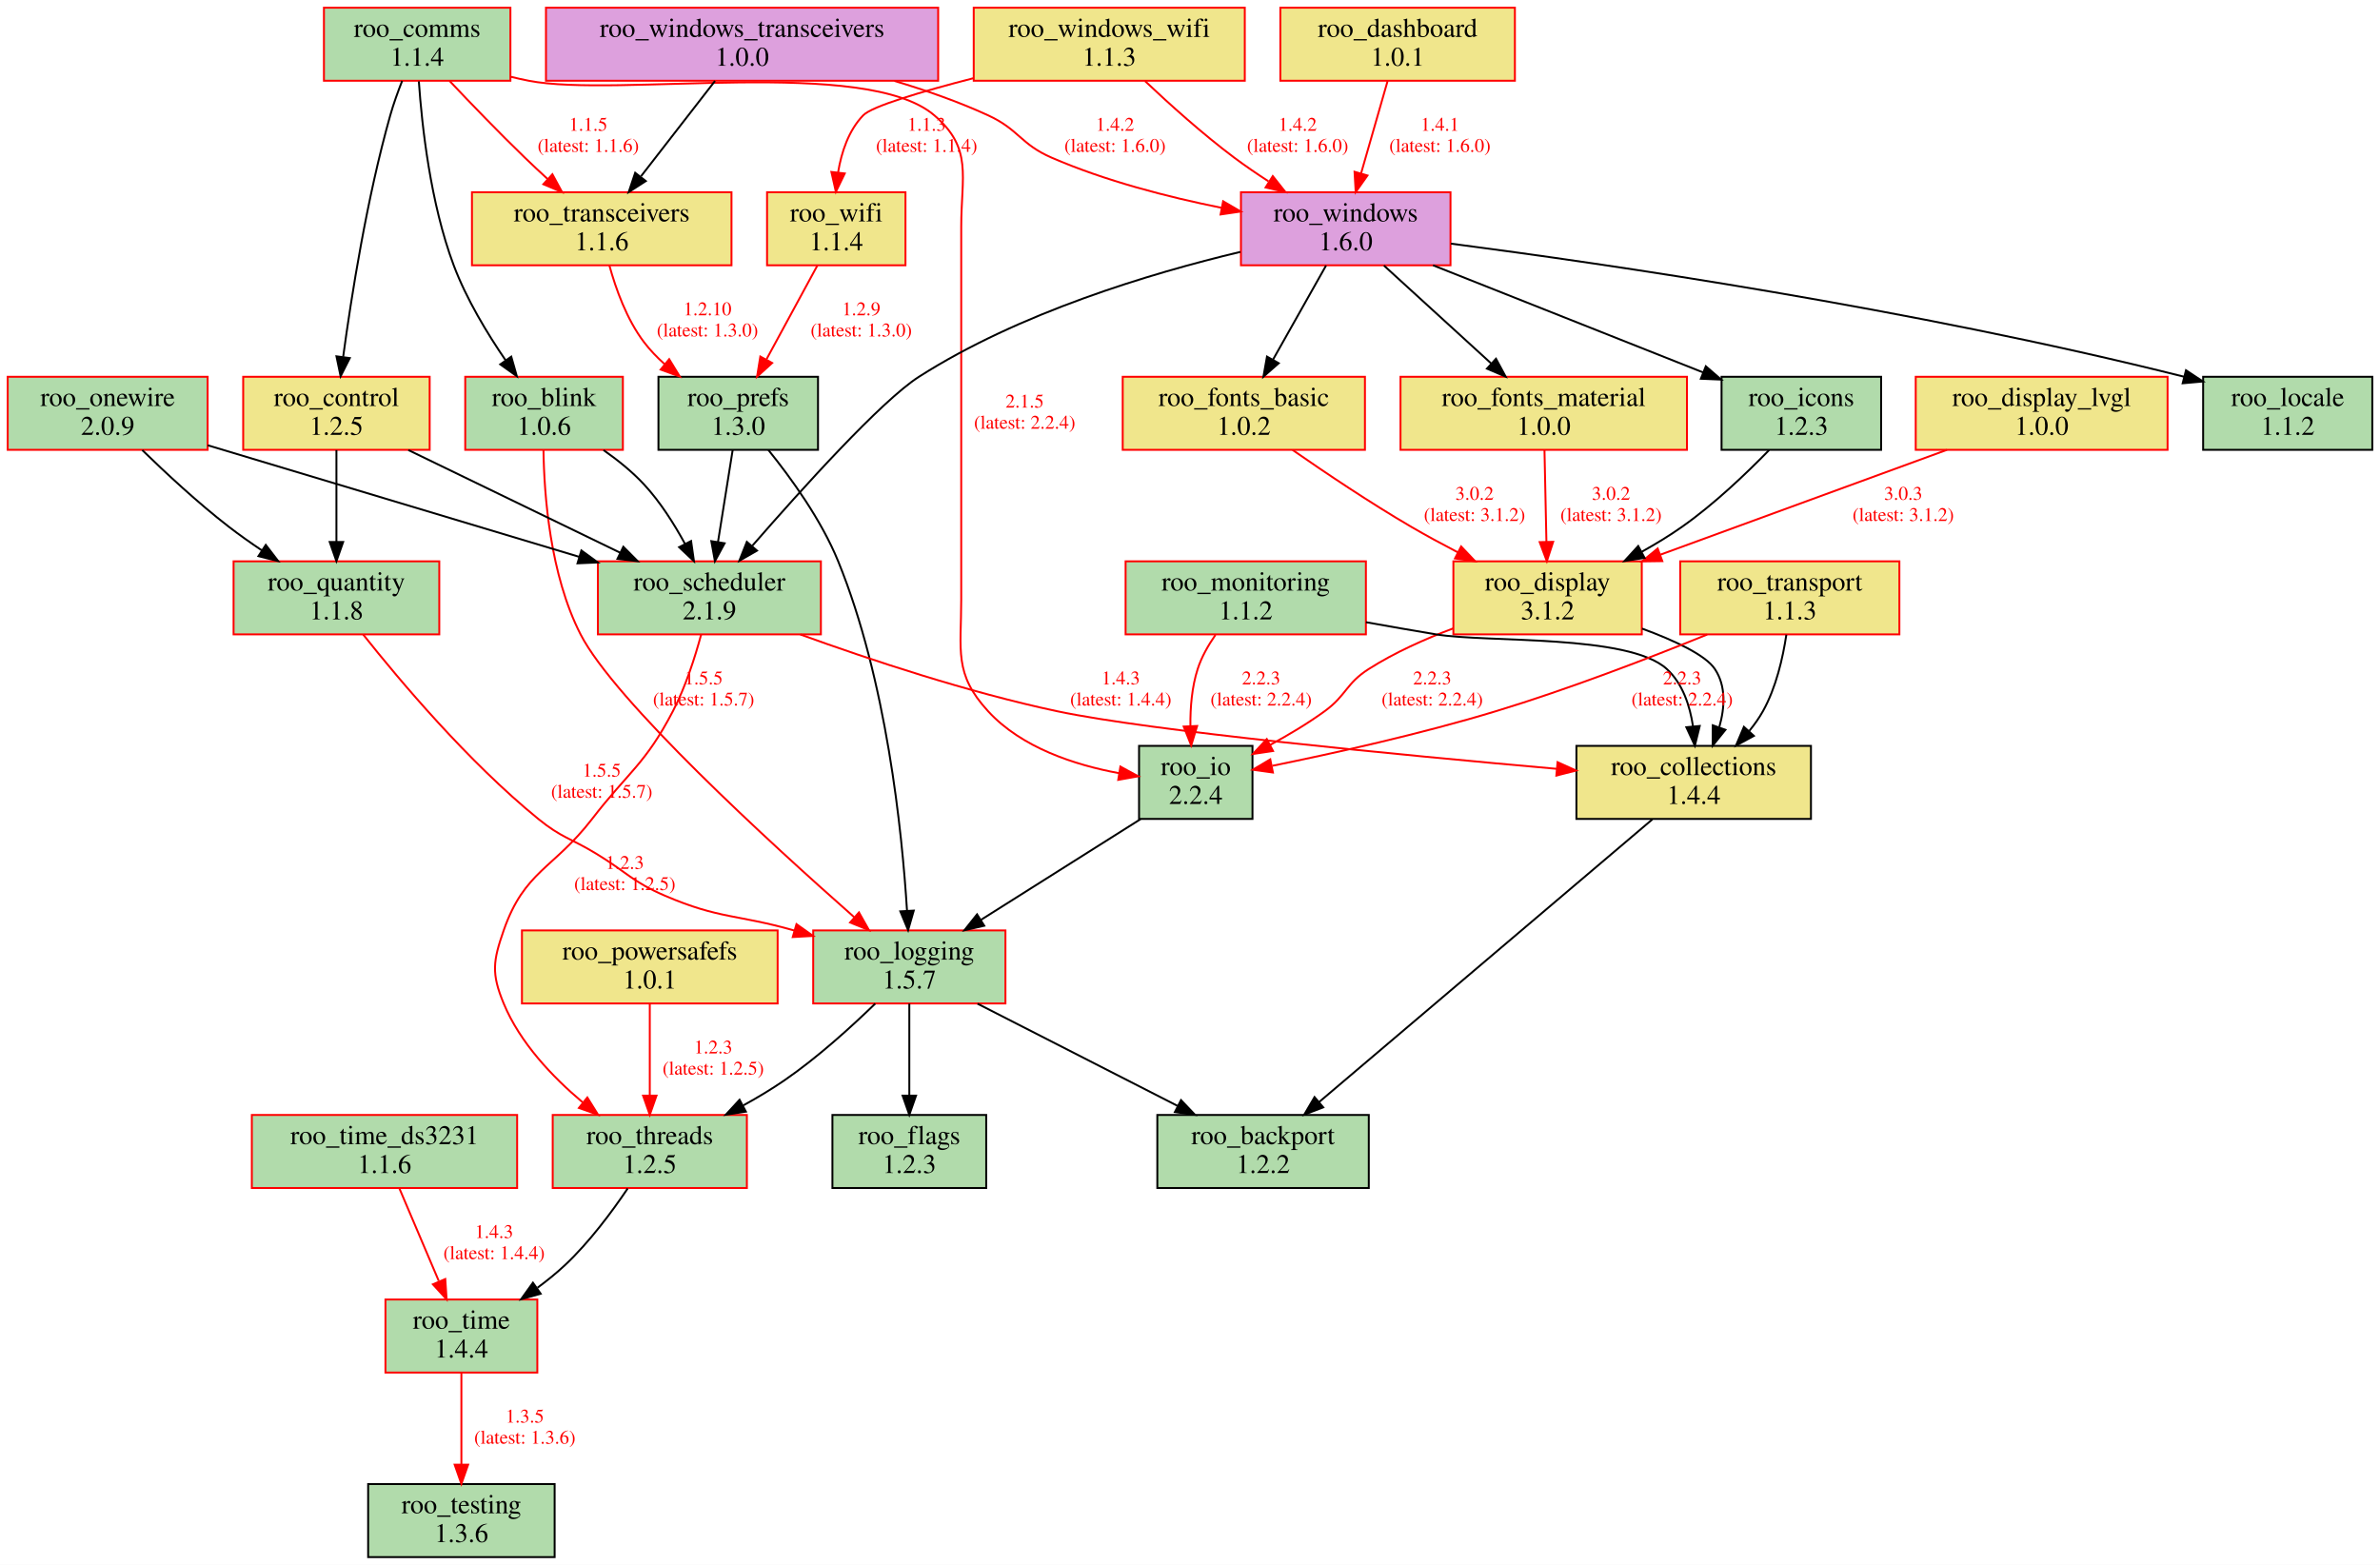
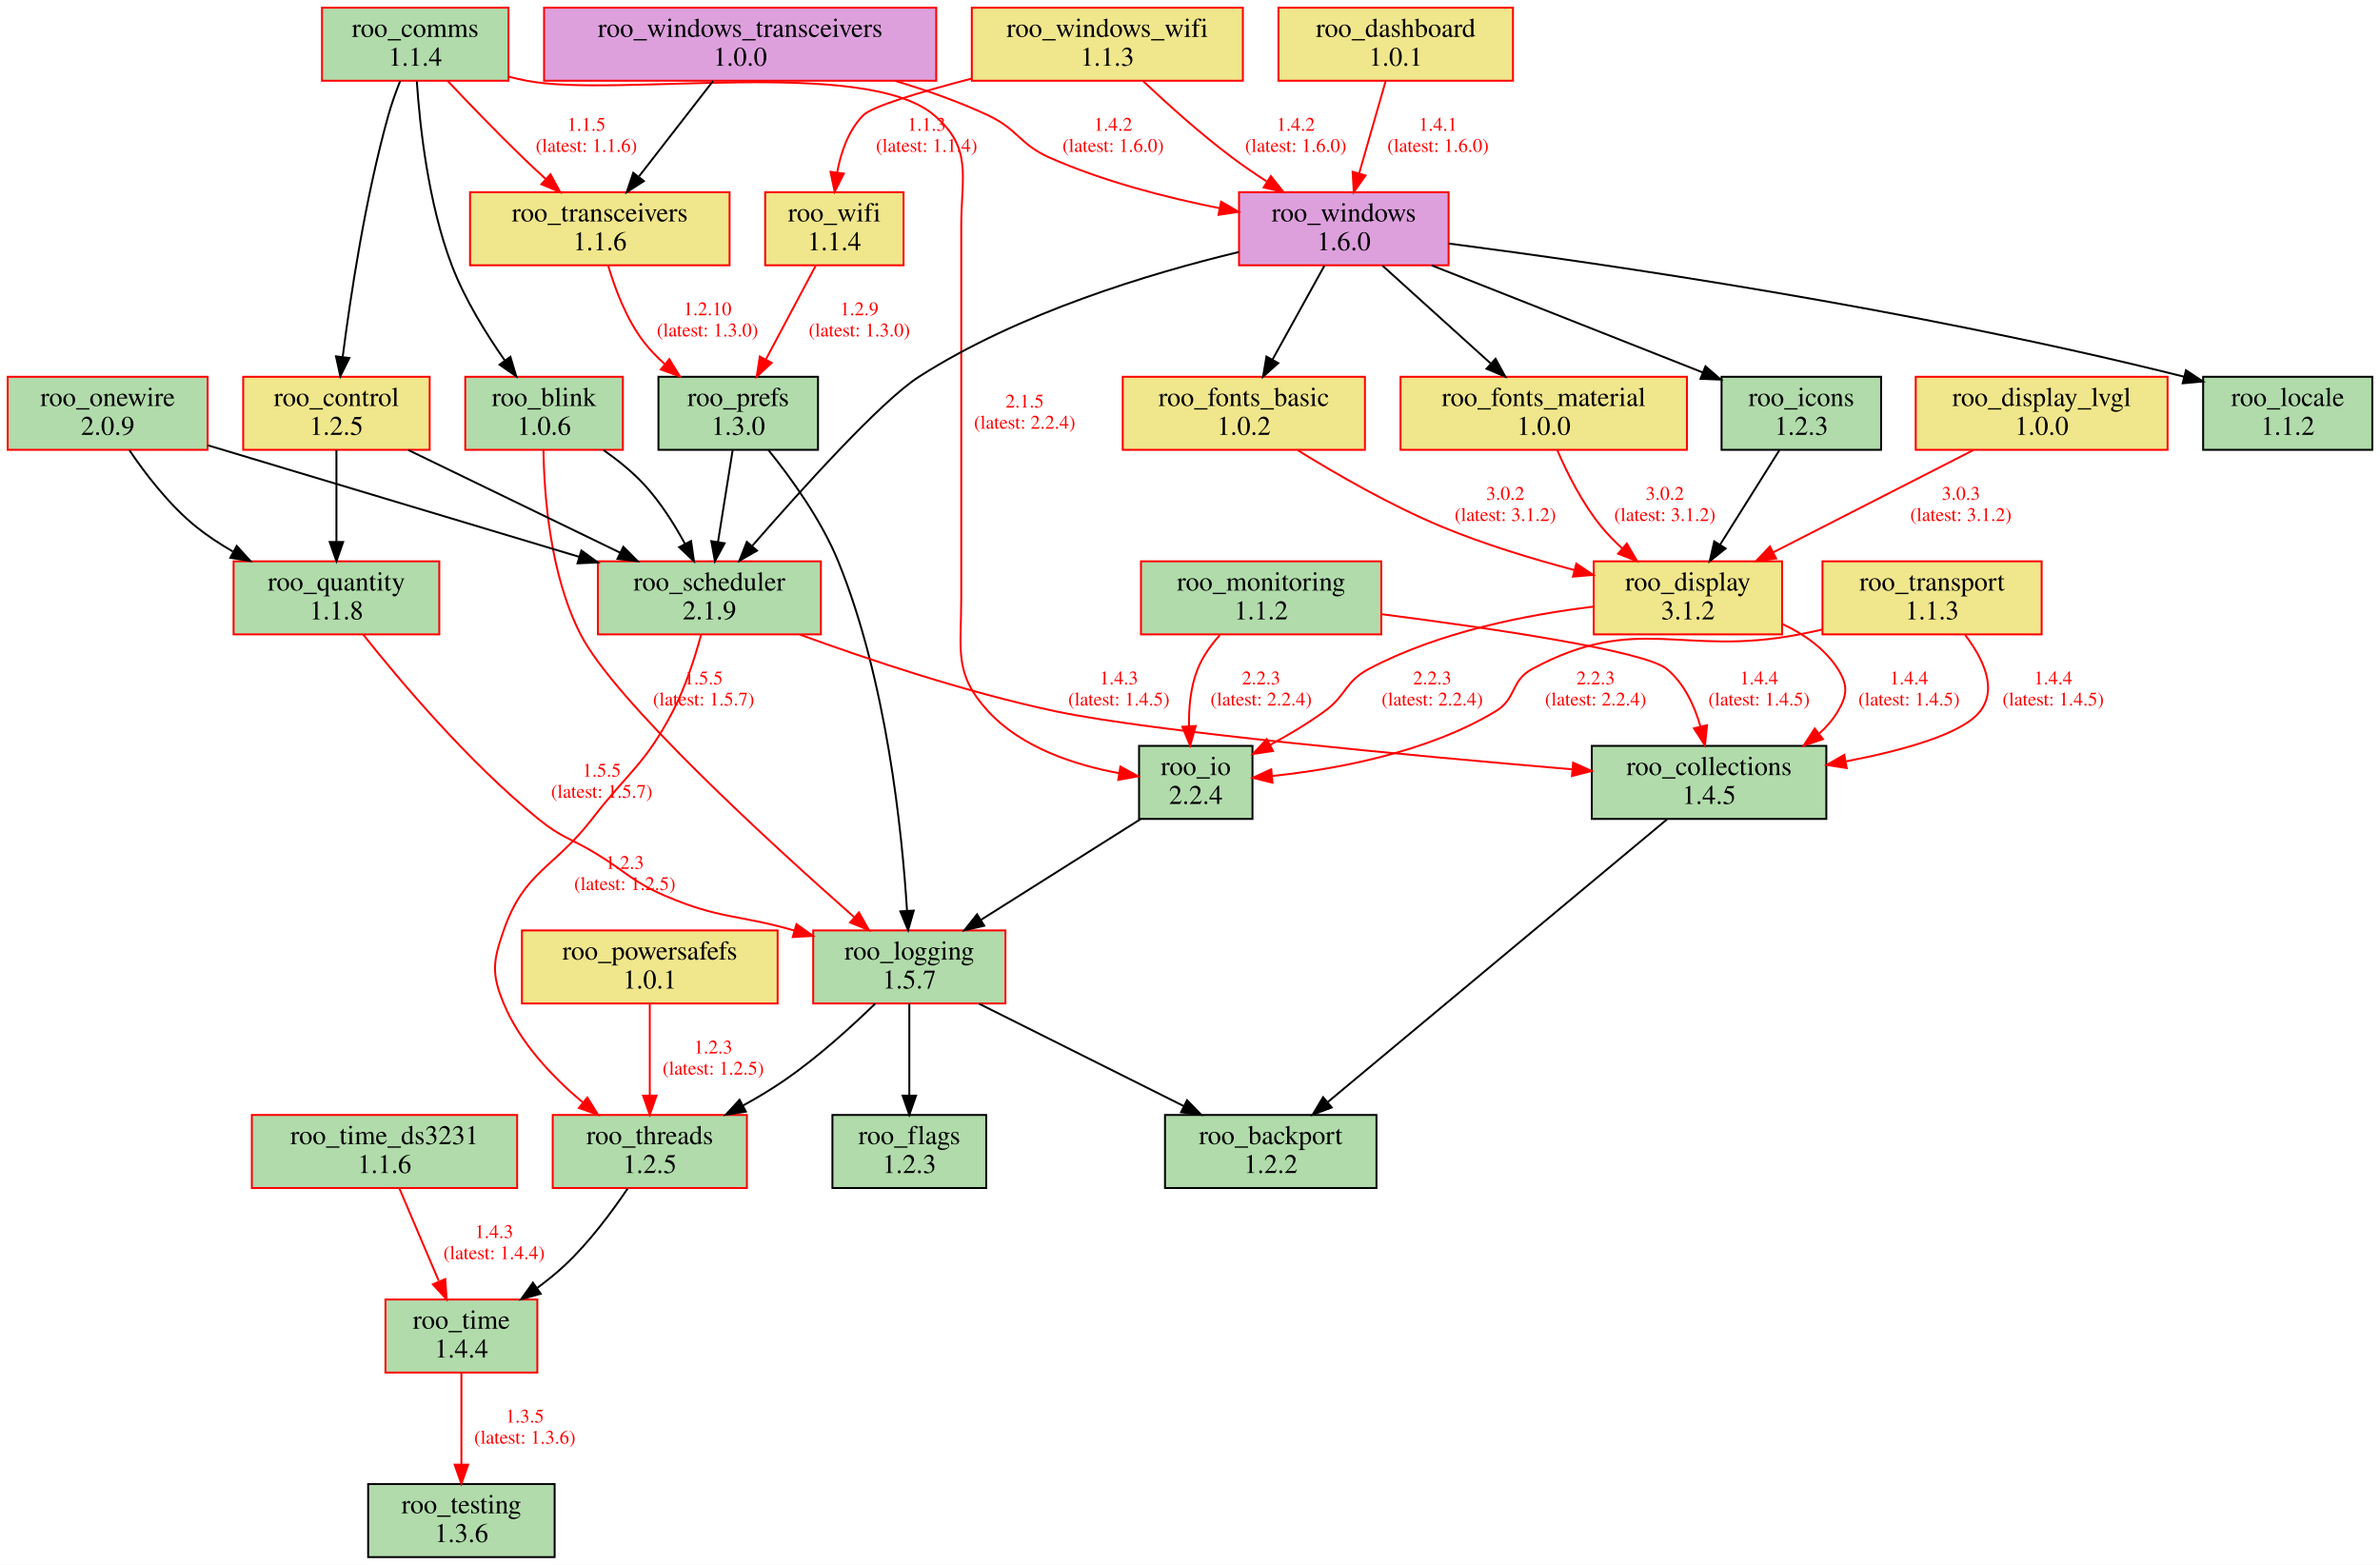
<svg xmlns="http://www.w3.org/2000/svg" width="1238pt" height="814pt" viewBox="0.00 0.00 1238.00 814.00">
  <g id="graph0" class="graph" transform="scale(1 1) rotate(0) translate(4 810)">
    <polygon fill="white" stroke="transparent" points="-4,4 -4,-810 1234,-810 1234,4 -4,4" />
    <g id="node1" class="node">
-       <polygon fill="#b1dbab" stroke="black" points="708,-230 598,-230 598,-192 708,-192 708,-230" />
-       <text text-anchor="middle" x="653" y="-214.8" font-family="Times,serif" font-size="14.00">roo_backport</text>
-       <text text-anchor="middle" x="653" y="-199.8" font-family="Times,serif" font-size="14.00">1.2.2</text>
+       <polygon fill="#b1dbab" stroke="black" points="712,-230 602,-230 602,-192 712,-192 712,-230" />
+       <text text-anchor="middle" x="657" y="-214.8" font-family="Times,serif" font-size="14.00">roo_backport</text>
+       <text text-anchor="middle" x="657" y="-199.8" font-family="Times,serif" font-size="14.00">1.2.2</text>
    </g>
    <g id="node2" class="node">
      <polygon fill="#b1dbab" stroke="red" points="320,-614 238,-614 238,-576 320,-576 320,-614" />
      <text text-anchor="middle" x="279" y="-598.8" font-family="Times,serif" font-size="14.00">roo_blink</text>
      <text text-anchor="middle" x="279" y="-583.8" font-family="Times,serif" font-size="14.00">1.0.6</text>
    </g>
    <g id="node15" class="node">
      <polygon fill="#b1dbab" stroke="red" points="519,-326 419,-326 419,-288 519,-288 519,-326" />
      <text text-anchor="middle" x="469" y="-310.8" font-family="Times,serif" font-size="14.00">roo_logging</text>
      <text text-anchor="middle" x="469" y="-295.8" font-family="Times,serif" font-size="14.00">1.5.7</text>
    </g>
    <g id="edge1" class="edge">
      <path fill="none" stroke="red" d="M278.7,-575.97C279.02,-552.57 282.07,-511.07 298,-480 315.68,-445.52 396.32,-371.72 440.26,-332.95" />
      <polygon fill="red" stroke="red" points="442.81,-335.37 448.01,-326.14 438.19,-330.11 442.81,-335.37" />
      <text text-anchor="middle" x="362" y="-454" font-family="Times,serif" font-size="10.00" fill="red">1.5.5</text>
      <text text-anchor="middle" x="362" y="-443" font-family="Times,serif" font-size="10.00" fill="red">(latest: 1.5.7)</text>
    </g>
    <g id="node21" class="node">
      <polygon fill="#b1dbab" stroke="red" points="423,-518 307,-518 307,-480 423,-480 423,-518" />
      <text text-anchor="middle" x="365" y="-502.8" font-family="Times,serif" font-size="14.00">roo_scheduler</text>
      <text text-anchor="middle" x="365" y="-487.8" font-family="Times,serif" font-size="14.00">2.1.9</text>
    </g>
    <g id="edge2" class="edge">
      <path fill="none" stroke="black" d="M309.93,-575.86C317.34,-570.67 324.88,-564.6 331,-558 339.39,-548.96 346.64,-537.5 352.27,-527.16" />
      <polygon fill="black" stroke="black" points="355.48,-528.57 356.97,-518.08 349.26,-525.35 355.48,-528.57" />
    </g>
    <g id="node3" class="node">
-       <polygon fill="khaki" stroke="black" points="938,-422 816,-422 816,-384 938,-384 938,-422" />
-       <text text-anchor="middle" x="877" y="-406.8" font-family="Times,serif" font-size="14.00">roo_collections</text>
-       <text text-anchor="middle" x="877" y="-391.8" font-family="Times,serif" font-size="14.00">1.4.4</text>
+       <polygon fill="#b1dbab" stroke="black" points="946,-422 824,-422 824,-384 946,-384 946,-422" />
+       <text text-anchor="middle" x="885" y="-406.8" font-family="Times,serif" font-size="14.00">roo_collections</text>
+       <text text-anchor="middle" x="885" y="-391.8" font-family="Times,serif" font-size="14.00">1.4.5</text>
    </g>
    <g id="edge3" class="edge">
-       <path fill="none" stroke="black" d="M855.52,-383.78C815.13,-349.52 727.83,-275.47 682.17,-236.74" />
-       <polygon fill="black" stroke="black" points="684.3,-233.96 674.41,-230.16 679.78,-239.3 684.3,-233.96" />
+       <path fill="none" stroke="black" d="M863.14,-383.78C822.03,-349.52 733.16,-275.47 686.69,-236.74" />
+       <polygon fill="black" stroke="black" points="688.72,-233.88 678.8,-230.16 684.24,-239.25 688.72,-233.88" />
    </g>
    <g id="node4" class="node">
-       <polygon fill="#b1dbab" stroke="red" points="261.5,-806 164.5,-806 164.5,-768 261.5,-768 261.5,-806" />
-       <text text-anchor="middle" x="213" y="-790.8" font-family="Times,serif" font-size="14.00">roo_comms</text>
-       <text text-anchor="middle" x="213" y="-775.8" font-family="Times,serif" font-size="14.00">1.1.4</text>
+       <polygon fill="#b1dbab" stroke="red" points="260.5,-806 163.5,-806 163.5,-768 260.5,-768 260.5,-806" />
+       <text text-anchor="middle" x="212" y="-790.8" font-family="Times,serif" font-size="14.00">roo_comms</text>
+       <text text-anchor="middle" x="212" y="-775.8" font-family="Times,serif" font-size="14.00">1.1.4</text>
    </g>
    <g id="edge4" class="edge">
-       <path fill="none" stroke="black" d="M213.87,-767.67C215.46,-744.66 219.86,-704.31 232,-672 238.6,-654.44 249.45,-636.52 259.06,-622.49" />
-       <polygon fill="black" stroke="black" points="261.94,-624.48 264.84,-614.29 256.22,-620.45 261.94,-624.48" />
+       <path fill="none" stroke="black" d="M212.82,-767.65C214.36,-744.62 218.71,-704.25 231,-672 237.72,-654.37 248.8,-636.44 258.62,-622.43" />
+       <polygon fill="black" stroke="black" points="261.51,-624.4 264.52,-614.25 255.84,-620.31 261.51,-624.4" />
    </g>
    <g id="node5" class="node">
      <polygon fill="khaki" stroke="red" points="219.5,-614 122.5,-614 122.5,-576 219.5,-576 219.5,-614" />
      <text text-anchor="middle" x="171" y="-598.8" font-family="Times,serif" font-size="14.00">roo_control</text>
      <text text-anchor="middle" x="171" y="-583.8" font-family="Times,serif" font-size="14.00">1.2.5</text>
    </g>
    <g id="edge5" class="edge">
-       <path fill="none" stroke="black" d="M205.19,-767.92C202.96,-762.26 200.68,-755.94 199,-750 186.84,-706.96 178.74,-655.6 174.51,-624.42" />
-       <polygon fill="black" stroke="black" points="177.95,-623.73 173.17,-614.27 171.01,-624.65 177.95,-623.73" />
+       <path fill="none" stroke="black" d="M204.17,-767.92C201.93,-762.26 199.66,-755.94 198,-750 185.99,-706.97 178.26,-655.61 174.27,-624.42" />
+       <polygon fill="black" stroke="black" points="177.72,-623.77 173.02,-614.28 170.77,-624.63 177.72,-623.77" />
    </g>
    <g id="node13" class="node">
      <polygon fill="#b1dbab" stroke="black" points="647.5,-422 588.5,-422 588.5,-384 647.5,-384 647.5,-422" />
      <text text-anchor="middle" x="618" y="-406.8" font-family="Times,serif" font-size="14.00">roo_io</text>
      <text text-anchor="middle" x="618" y="-391.8" font-family="Times,serif" font-size="14.00">2.2.4</text>
    </g>
    <g id="edge6" class="edge">
-       <path fill="none" stroke="red" d="M261.54,-770.1C264.72,-769.32 267.9,-768.61 271,-768 317.19,-758.97 446.3,-780.66 482,-750 502.12,-732.72 496,-718.52 496,-692 496,-692 496,-692 496,-498 496,-471.48 492.06,-459.53 510,-440 527.39,-421.07 554.99,-412.08 577.94,-407.82" />
+       <path fill="none" stroke="red" d="M260.54,-770.1C263.72,-769.32 266.9,-768.61 270,-768 316.4,-758.94 446.12,-780.79 482,-750 502.12,-732.73 496,-718.52 496,-692 496,-692 496,-692 496,-498 496,-471.48 492.06,-459.53 510,-440 527.39,-421.07 554.99,-412.08 577.94,-407.82" />
      <polygon fill="red" stroke="red" points="578.79,-411.23 588.1,-406.17 577.67,-404.32 578.79,-411.23" />
      <text text-anchor="middle" x="529" y="-598" font-family="Times,serif" font-size="10.00" fill="red">2.1.5</text>
      <text text-anchor="middle" x="529" y="-587" font-family="Times,serif" font-size="10.00" fill="red">(latest: 2.2.4)</text>
    </g>
    <g id="node26" class="node">
-       <polygon fill="khaki" stroke="red" points="376.5,-710 241.5,-710 241.5,-672 376.5,-672 376.5,-710" />
-       <text text-anchor="middle" x="309" y="-694.8" font-family="Times,serif" font-size="14.00">roo_transceivers</text>
-       <text text-anchor="middle" x="309" y="-679.8" font-family="Times,serif" font-size="14.00">1.1.6</text>
+       <polygon fill="khaki" stroke="red" points="375.5,-710 240.5,-710 240.5,-672 375.5,-672 375.5,-710" />
+       <text text-anchor="middle" x="308" y="-694.8" font-family="Times,serif" font-size="14.00">roo_transceivers</text>
+       <text text-anchor="middle" x="308" y="-679.8" font-family="Times,serif" font-size="14.00">1.1.6</text>
    </g>
    <g id="edge7" class="edge">
-       <path fill="none" stroke="red" d="M229.84,-767.91C240.8,-756.31 255.51,-741.03 269,-728 272.77,-724.36 276.8,-720.59 280.81,-716.92" />
-       <polygon fill="red" stroke="red" points="283.34,-719.35 288.4,-710.04 278.64,-714.16 283.34,-719.35" />
-       <text text-anchor="middle" x="302" y="-742" font-family="Times,serif" font-size="10.00" fill="red">1.1.5</text>
-       <text text-anchor="middle" x="302" y="-731" font-family="Times,serif" font-size="10.00" fill="red">(latest: 1.1.6)</text>
+       <path fill="none" stroke="red" d="M228.84,-767.91C239.8,-756.31 254.51,-741.03 268,-728 271.77,-724.36 275.8,-720.59 279.81,-716.92" />
+       <polygon fill="red" stroke="red" points="282.34,-719.35 287.4,-710.04 277.64,-714.16 282.34,-719.35" />
+       <text text-anchor="middle" x="301" y="-742" font-family="Times,serif" font-size="10.00" fill="red">1.1.5</text>
+       <text text-anchor="middle" x="301" y="-731" font-family="Times,serif" font-size="10.00" fill="red">(latest: 1.1.6)</text>
    </g>
    <g id="node20" class="node">
      <polygon fill="#b1dbab" stroke="red" points="224.5,-518 117.5,-518 117.5,-480 224.5,-480 224.5,-518" />
      <text text-anchor="middle" x="171" y="-502.8" font-family="Times,serif" font-size="14.00">roo_quantity</text>
      <text text-anchor="middle" x="171" y="-487.8" font-family="Times,serif" font-size="14.00">1.1.8</text>
    </g>
    <g id="edge8" class="edge">
      <path fill="none" stroke="black" d="M171,-575.88C171,-562.35 171,-543.62 171,-528.15" />
      <polygon fill="black" stroke="black" points="174.5,-528.07 171,-518.07 167.5,-528.07 174.5,-528.07" />
    </g>
    <g id="edge9" class="edge">
      <path fill="none" stroke="black" d="M208.41,-575.88C239.81,-560.66 284.81,-538.85 318.52,-522.52" />
      <polygon fill="black" stroke="black" points="320.24,-525.58 327.71,-518.07 317.18,-519.28 320.24,-525.58" />
    </g>
    <g id="node6" class="node">
-       <polygon fill="khaki" stroke="red" points="784,-806 662,-806 662,-768 784,-768 784,-806" />
-       <text text-anchor="middle" x="723" y="-790.8" font-family="Times,serif" font-size="14.00">roo_dashboard</text>
-       <text text-anchor="middle" x="723" y="-775.8" font-family="Times,serif" font-size="14.00">1.0.1</text>
+       <polygon fill="khaki" stroke="red" points="783,-806 661,-806 661,-768 783,-768 783,-806" />
+       <text text-anchor="middle" x="722" y="-790.8" font-family="Times,serif" font-size="14.00">roo_dashboard</text>
+       <text text-anchor="middle" x="722" y="-775.8" font-family="Times,serif" font-size="14.00">1.0.1</text>
    </g>
    <g id="node29" class="node">
-       <polygon fill="plum" stroke="red" points="750.5,-710 641.5,-710 641.5,-672 750.5,-672 750.5,-710" />
-       <text text-anchor="middle" x="696" y="-694.8" font-family="Times,serif" font-size="14.00">roo_windows</text>
-       <text text-anchor="middle" x="696" y="-679.8" font-family="Times,serif" font-size="14.00">1.6.0</text>
+       <polygon fill="plum" stroke="red" points="749.5,-710 640.5,-710 640.5,-672 749.5,-672 749.5,-710" />
+       <text text-anchor="middle" x="695" y="-694.8" font-family="Times,serif" font-size="14.00">roo_windows</text>
+       <text text-anchor="middle" x="695" y="-679.8" font-family="Times,serif" font-size="14.00">1.6.0</text>
    </g>
    <g id="edge10" class="edge">
-       <path fill="none" stroke="red" d="M717.79,-767.88C713.87,-754.22 708.43,-735.26 703.96,-719.71" />
-       <polygon fill="red" stroke="red" points="707.31,-718.71 701.19,-710.07 700.59,-720.65 707.31,-718.71" />
-       <text text-anchor="middle" x="745" y="-742" font-family="Times,serif" font-size="10.00" fill="red">1.4.1</text>
-       <text text-anchor="middle" x="745" y="-731" font-family="Times,serif" font-size="10.00" fill="red">(latest: 1.6.0)</text>
+       <path fill="none" stroke="red" d="M716.79,-767.88C712.87,-754.22 707.43,-735.26 702.96,-719.71" />
+       <polygon fill="red" stroke="red" points="706.31,-718.71 700.19,-710.07 699.59,-720.65 706.31,-718.71" />
+       <text text-anchor="middle" x="744" y="-742" font-family="Times,serif" font-size="10.00" fill="red">1.4.1</text>
+       <text text-anchor="middle" x="744" y="-731" font-family="Times,serif" font-size="10.00" fill="red">(latest: 1.6.0)</text>
    </g>
    <g id="node7" class="node">
-       <polygon fill="khaki" stroke="red" points="850,-518 752,-518 752,-480 850,-480 850,-518" />
-       <text text-anchor="middle" x="801" y="-502.8" font-family="Times,serif" font-size="14.00">roo_display</text>
-       <text text-anchor="middle" x="801" y="-487.8" font-family="Times,serif" font-size="14.00">3.1.2</text>
+       <polygon fill="khaki" stroke="red" points="923,-518 825,-518 825,-480 923,-480 923,-518" />
+       <text text-anchor="middle" x="874" y="-502.8" font-family="Times,serif" font-size="14.00">roo_display</text>
+       <text text-anchor="middle" x="874" y="-487.8" font-family="Times,serif" font-size="14.00">3.1.2</text>
    </g>
    <g id="edge11" class="edge">
-       <path fill="none" stroke="black" d="M850.17,-483C867.14,-476.75 883.14,-469.27 888,-462 893.89,-453.18 893.23,-442.01 890.34,-431.84" />
-       <polygon fill="black" stroke="black" points="893.52,-430.36 886.87,-422.11 886.93,-432.71 893.52,-430.36" />
+       <path fill="none" stroke="red" d="M923.17,-485.38C934.53,-480.06 945.25,-472.55 952,-462 957.27,-453.76 957.02,-448.39 952,-440 949.43,-435.69 946.14,-431.87 942.41,-428.49" />
+       <polygon fill="red" stroke="red" points="944.26,-425.49 934.21,-422.13 939.97,-431.03 944.26,-425.49" />
+       <text text-anchor="middle" x="989" y="-454" font-family="Times,serif" font-size="10.00" fill="red">1.4.4</text>
+       <text text-anchor="middle" x="989" y="-443" font-family="Times,serif" font-size="10.00" fill="red">(latest: 1.4.5)</text>
    </g>
    <g id="edge12" class="edge">
-       <path fill="none" stroke="red" d="M751.95,-483.13C737.23,-477.6 721.44,-470.55 708,-462 696.06,-454.41 696.45,-448.31 685,-440 676.26,-433.65 666.25,-427.68 656.69,-422.5" />
+       <path fill="none" stroke="red" d="M824.73,-494.41C790.36,-490.26 744.33,-481.3 708,-462 695.51,-455.36 696.45,-448.31 685,-440 676.26,-433.65 666.25,-427.68 656.69,-422.5" />
      <polygon fill="red" stroke="red" points="658.2,-419.33 647.72,-417.78 654.94,-425.53 658.2,-419.33" />
      <text text-anchor="middle" x="741" y="-454" font-family="Times,serif" font-size="10.00" fill="red">2.2.3</text>
      <text text-anchor="middle" x="741" y="-443" font-family="Times,serif" font-size="10.00" fill="red">(latest: 2.2.4)</text>
    </g>
    <g id="node8" class="node">
      <polygon fill="khaki" stroke="red" points="1123.5,-614 992.5,-614 992.5,-576 1123.5,-576 1123.5,-614" />
      <text text-anchor="middle" x="1058" y="-598.8" font-family="Times,serif" font-size="14.00">roo_display_lvgl</text>
      <text text-anchor="middle" x="1058" y="-583.8" font-family="Times,serif" font-size="14.00">1.0.0</text>
    </g>
    <g id="edge13" class="edge">
-       <path fill="none" stroke="red" d="M1008.75,-575.99C966.25,-560.44 904.77,-537.96 859.72,-521.48" />
-       <polygon fill="red" stroke="red" points="860.68,-518.1 850.08,-517.95 858.27,-524.67 860.68,-518.1" />
-       <text text-anchor="middle" x="986" y="-550" font-family="Times,serif" font-size="10.00" fill="red">3.0.3</text>
-       <text text-anchor="middle" x="986" y="-539" font-family="Times,serif" font-size="10.00" fill="red">(latest: 3.1.2)</text>
+       <path fill="none" stroke="red" d="M1022.52,-575.88C992.87,-560.73 950.42,-539.04 918.49,-522.73" />
+       <polygon fill="red" stroke="red" points="919.87,-519.5 909.37,-518.07 916.68,-525.73 919.87,-519.5" />
+       <text text-anchor="middle" x="1016" y="-550" font-family="Times,serif" font-size="10.00" fill="red">3.0.3</text>
+       <text text-anchor="middle" x="1016" y="-539" font-family="Times,serif" font-size="10.00" fill="red">(latest: 3.1.2)</text>
    </g>
    <g id="node9" class="node">
      <polygon fill="#b1dbab" stroke="black" points="509,-230 429,-230 429,-192 509,-192 509,-230" />
      <text text-anchor="middle" x="469" y="-214.8" font-family="Times,serif" font-size="14.00">roo_flags</text>
      <text text-anchor="middle" x="469" y="-199.8" font-family="Times,serif" font-size="14.00">1.2.3</text>
    </g>
    <g id="node10" class="node">
      <polygon fill="khaki" stroke="red" points="706,-614 580,-614 580,-576 706,-576 706,-614" />
      <text text-anchor="middle" x="643" y="-598.8" font-family="Times,serif" font-size="14.00">roo_fonts_basic</text>
      <text text-anchor="middle" x="643" y="-583.8" font-family="Times,serif" font-size="14.00">1.0.2</text>
    </g>
    <g id="edge14" class="edge">
-       <path fill="none" stroke="red" d="M668.37,-575.92C685.46,-564.04 708.68,-548.45 730,-536 737.72,-531.49 746.07,-526.97 754.23,-522.72" />
-       <polygon fill="red" stroke="red" points="756.03,-525.73 763.34,-518.05 752.84,-519.5 756.03,-525.73" />
-       <text text-anchor="middle" x="763" y="-550" font-family="Times,serif" font-size="10.00" fill="red">3.0.2</text>
-       <text text-anchor="middle" x="763" y="-539" font-family="Times,serif" font-size="10.00" fill="red">(latest: 3.1.2)</text>
+       <path fill="none" stroke="red" d="M670.93,-575.85C691.15,-563.33 719.46,-547.02 746,-536 767.91,-526.9 792.85,-519.31 814.87,-513.48" />
+       <polygon fill="red" stroke="red" points="815.95,-516.81 824.75,-510.92 814.2,-510.04 815.95,-516.81" />
+       <text text-anchor="middle" x="779" y="-550" font-family="Times,serif" font-size="10.00" fill="red">3.0.2</text>
+       <text text-anchor="middle" x="779" y="-539" font-family="Times,serif" font-size="10.00" fill="red">(latest: 3.1.2)</text>
    </g>
    <g id="node11" class="node">
      <polygon fill="khaki" stroke="red" points="873.5,-614 724.5,-614 724.5,-576 873.5,-576 873.5,-614" />
      <text text-anchor="middle" x="799" y="-598.8" font-family="Times,serif" font-size="14.00">roo_fonts_material</text>
      <text text-anchor="middle" x="799" y="-583.8" font-family="Times,serif" font-size="14.00">1.0.0</text>
    </g>
    <g id="edge15" class="edge">
-       <path fill="none" stroke="red" d="M799.39,-575.88C799.67,-562.35 800.07,-543.62 800.4,-528.15" />
-       <polygon fill="red" stroke="red" points="803.9,-528.14 800.62,-518.07 796.9,-527.99 803.9,-528.14" />
-       <text text-anchor="middle" x="834" y="-550" font-family="Times,serif" font-size="10.00" fill="red">3.0.2</text>
-       <text text-anchor="middle" x="834" y="-539" font-family="Times,serif" font-size="10.00" fill="red">(latest: 3.1.2)</text>
+       <path fill="none" stroke="red" d="M806.04,-575.84C811.25,-563.78 819.15,-548.01 829,-536 832.25,-532.04 835.99,-528.22 839.91,-524.65" />
+       <polygon fill="red" stroke="red" points="842.24,-527.27 847.57,-518.11 837.69,-521.95 842.24,-527.27" />
+       <text text-anchor="middle" x="862" y="-550" font-family="Times,serif" font-size="10.00" fill="red">3.0.2</text>
+       <text text-anchor="middle" x="862" y="-539" font-family="Times,serif" font-size="10.00" fill="red">(latest: 3.1.2)</text>
    </g>
    <g id="node12" class="node">
      <polygon fill="#b1dbab" stroke="black" points="974.5,-614 891.5,-614 891.5,-576 974.5,-576 974.5,-614" />
      <text text-anchor="middle" x="933" y="-598.8" font-family="Times,serif" font-size="14.00">roo_icons</text>
      <text text-anchor="middle" x="933" y="-583.8" font-family="Times,serif" font-size="14.00">1.2.3</text>
    </g>
    <g id="edge16" class="edge">
-       <path fill="none" stroke="black" d="M916.23,-575.86C904.35,-563.65 887.63,-547.71 871,-536 864.48,-531.41 857.29,-527.04 850.09,-523.03" />
-       <polygon fill="black" stroke="black" points="851.46,-519.79 840.99,-518.15 848.15,-525.96 851.46,-519.79" />
+       <path fill="none" stroke="black" d="M921.62,-575.88C912.89,-561.96 900.7,-542.53 890.83,-526.82" />
+       <polygon fill="black" stroke="black" points="893.62,-524.68 885.34,-518.07 887.69,-528.4 893.62,-524.68" />
    </g>
    <g id="edge17" class="edge">
      <path fill="none" stroke="black" d="M589.27,-383.88C565.67,-368.99 532.06,-347.78 506.37,-331.57" />
      <polygon fill="black" stroke="black" points="507.97,-328.44 497.64,-326.07 504.23,-334.36 507.97,-328.44" />
    </g>
    <g id="node14" class="node">
      <polygon fill="#b1dbab" stroke="black" points="1230,-614 1142,-614 1142,-576 1230,-576 1230,-614" />
      <text text-anchor="middle" x="1186" y="-598.8" font-family="Times,serif" font-size="14.00">roo_locale</text>
      <text text-anchor="middle" x="1186" y="-583.8" font-family="Times,serif" font-size="14.00">1.1.2</text>
    </g>
    <g id="edge18" class="edge">
-       <path fill="none" stroke="black" d="M504.48,-287.88C534.13,-272.73 576.58,-251.04 608.51,-234.73" />
-       <polygon fill="black" stroke="black" points="610.32,-237.73 617.63,-230.07 607.13,-231.5 610.32,-237.73" />
+       <path fill="none" stroke="black" d="M505.25,-287.88C535.55,-272.73 578.92,-251.04 611.54,-234.73" />
+       <polygon fill="black" stroke="black" points="613.48,-237.67 620.86,-230.07 610.35,-231.41 613.48,-237.67" />
    </g>
    <g id="edge19" class="edge">
      <path fill="none" stroke="black" d="M469,-287.88C469,-274.35 469,-255.62 469,-240.15" />
      <polygon fill="black" stroke="black" points="472.5,-240.07 469,-230.07 465.5,-240.07 472.5,-240.07" />
    </g>
    <g id="node23" class="node">
      <polygon fill="#b1dbab" stroke="red" points="384.5,-230 283.5,-230 283.5,-192 384.5,-192 384.5,-230" />
      <text text-anchor="middle" x="334" y="-214.8" font-family="Times,serif" font-size="14.00">roo_threads</text>
      <text text-anchor="middle" x="334" y="-199.8" font-family="Times,serif" font-size="14.00">1.2.5</text>
    </g>
    <g id="edge20" class="edge">
      <path fill="none" stroke="black" d="M451.27,-287.92C438.75,-275.75 421.2,-259.82 404,-248 397.35,-243.43 390.04,-239.05 382.73,-235.02" />
      <polygon fill="black" stroke="black" points="383.99,-231.73 373.52,-230.12 380.7,-237.91 383.99,-231.73" />
    </g>
    <g id="node16" class="node">
-       <polygon fill="#b1dbab" stroke="red" points="706.5,-518 581.5,-518 581.5,-480 706.5,-480 706.5,-518" />
-       <text text-anchor="middle" x="644" y="-502.8" font-family="Times,serif" font-size="14.00">roo_monitoring</text>
-       <text text-anchor="middle" x="644" y="-487.8" font-family="Times,serif" font-size="14.00">1.1.2</text>
+       <polygon fill="#b1dbab" stroke="red" points="714.5,-518 589.5,-518 589.5,-480 714.5,-480 714.5,-518" />
+       <text text-anchor="middle" x="652" y="-502.8" font-family="Times,serif" font-size="14.00">roo_monitoring</text>
+       <text text-anchor="middle" x="652" y="-487.8" font-family="Times,serif" font-size="14.00">1.1.2</text>
    </g>
    <g id="edge21" class="edge">
-       <path fill="none" stroke="black" d="M706.53,-486.33C718.62,-484.16 731.19,-481.96 743,-480 769.6,-475.59 843.11,-480.21 863,-462 871.28,-454.42 875.06,-442.86 876.66,-432.06" />
-       <polygon fill="black" stroke="black" points="880.15,-432.36 877.61,-422.08 873.18,-431.7 880.15,-432.36" />
+       <path fill="none" stroke="red" d="M714.74,-490.49C772.71,-483.04 851.58,-471.4 863,-462 872.01,-454.58 877.34,-443.05 880.48,-432.22" />
+       <polygon fill="red" stroke="red" points="883.95,-432.75 882.88,-422.21 877.14,-431.12 883.95,-432.75" />
+       <text text-anchor="middle" x="911" y="-454" font-family="Times,serif" font-size="10.00" fill="red">1.4.4</text>
+       <text text-anchor="middle" x="911" y="-443" font-family="Times,serif" font-size="10.00" fill="red">(latest: 1.4.5)</text>
    </g>
    <g id="edge22" class="edge">
-       <path fill="none" stroke="red" d="M628.23,-479.7C624.49,-474.33 621.01,-468.23 619,-462 615.99,-452.67 615.12,-442.05 615.21,-432.46" />
-       <polygon fill="red" stroke="red" points="618.72,-432.35 615.64,-422.21 611.72,-432.05 618.72,-432.35" />
+       <path fill="none" stroke="red" d="M630.56,-479.66C625.89,-474.47 621.58,-468.46 619,-462 615.3,-452.73 614.32,-441.94 614.5,-432.2" />
+       <polygon fill="red" stroke="red" points="618,-432.35 615.08,-422.16 611.01,-431.94 618,-432.35" />
      <text text-anchor="middle" x="652" y="-454" font-family="Times,serif" font-size="10.00" fill="red">2.2.3</text>
      <text text-anchor="middle" x="652" y="-443" font-family="Times,serif" font-size="10.00" fill="red">(latest: 2.2.4)</text>
    </g>
    <g id="node17" class="node">
      <polygon fill="#b1dbab" stroke="red" points="104,-614 0,-614 0,-576 104,-576 104,-614" />
      <text text-anchor="middle" x="52" y="-598.8" font-family="Times,serif" font-size="14.00">roo_onewire</text>
      <text text-anchor="middle" x="52" y="-583.8" font-family="Times,serif" font-size="14.00">2.0.9</text>
    </g>
    <g id="edge24" class="edge">
-       <path fill="none" stroke="black" d="M70,-575.86C82.22,-563.96 99,-548.36 115,-536 120.41,-531.82 126.31,-527.65 132.18,-523.71" />
-       <polygon fill="black" stroke="black" points="134.25,-526.54 140.7,-518.13 130.42,-520.68 134.25,-526.54" />
+       <path fill="none" stroke="black" d="M63.33,-575.76C71.73,-563.36 84.1,-547.22 98,-536 103.82,-531.3 110.36,-527.01 117.06,-523.15" />
+       <polygon fill="black" stroke="black" points="119.13,-526.01 126.26,-518.16 115.8,-519.85 119.13,-526.01" />
    </g>
    <g id="edge23" class="edge">
      <path fill="none" stroke="black" d="M104.04,-578.37C156.95,-562.48 239.18,-537.78 297.17,-520.37" />
      <polygon fill="black" stroke="black" points="298.41,-523.65 306.98,-517.42 296.4,-516.95 298.41,-523.65" />
    </g>
    <g id="node18" class="node">
      <polygon fill="khaki" stroke="red" points="400.5,-326 267.5,-326 267.5,-288 400.5,-288 400.5,-326" />
      <text text-anchor="middle" x="334" y="-310.8" font-family="Times,serif" font-size="14.00">roo_powersafefs</text>
      <text text-anchor="middle" x="334" y="-295.8" font-family="Times,serif" font-size="14.00">1.0.1</text>
    </g>
    <g id="edge25" class="edge">
      <path fill="none" stroke="red" d="M334,-287.88C334,-274.35 334,-255.62 334,-240.15" />
      <polygon fill="red" stroke="red" points="337.5,-240.07 334,-230.07 330.5,-240.07 337.5,-240.07" />
      <text text-anchor="middle" x="367" y="-262" font-family="Times,serif" font-size="10.00" fill="red">1.2.3</text>
      <text text-anchor="middle" x="367" y="-251" font-family="Times,serif" font-size="10.00" fill="red">(latest: 1.2.5)</text>
    </g>
    <g id="node19" class="node">
      <polygon fill="#b1dbab" stroke="black" points="421.5,-614 338.5,-614 338.5,-576 421.5,-576 421.5,-614" />
      <text text-anchor="middle" x="380" y="-598.8" font-family="Times,serif" font-size="14.00">roo_prefs</text>
      <text text-anchor="middle" x="380" y="-583.8" font-family="Times,serif" font-size="14.00">1.3.0</text>
    </g>
    <g id="edge26" class="edge">
      <path fill="none" stroke="black" d="M395.67,-575.93C407.51,-561.29 423.19,-539.61 432,-518 457.15,-456.32 465.23,-377.61 467.8,-336.28" />
      <polygon fill="black" stroke="black" points="471.31,-336.31 468.37,-326.13 464.32,-335.92 471.31,-336.31" />
    </g>
    <g id="edge27" class="edge">
      <path fill="none" stroke="black" d="M377.11,-575.88C374.95,-562.35 371.96,-543.62 369.49,-528.15" />
      <polygon fill="black" stroke="black" points="372.92,-527.39 367.88,-518.07 366,-528.5 372.92,-527.39" />
    </g>
    <g id="edge28" class="edge">
      <path fill="none" stroke="red" d="M184.92,-479.91C203.83,-456.09 239.49,-413.73 276,-384 288.06,-374.18 292.7,-374.05 306,-366 322.04,-356.29 324.77,-351.4 342,-344 370.33,-331.84 379.34,-334.43 409,-326 409.1,-325.97 409.2,-325.94 409.3,-325.91" />
      <polygon fill="red" stroke="red" points="410.3,-329.27 418.94,-323.14 408.36,-322.54 410.3,-329.27" />
      <text text-anchor="middle" x="309" y="-406" font-family="Times,serif" font-size="10.00" fill="red">1.5.5</text>
      <text text-anchor="middle" x="309" y="-395" font-family="Times,serif" font-size="10.00" fill="red">(latest: 1.5.7)</text>
    </g>
    <g id="edge29" class="edge">
-       <path fill="none" stroke="red" d="M412.31,-479.94C448.42,-466.87 499.68,-449.83 546,-440 593.97,-429.81 723.76,-417.32 805.83,-410.05" />
-       <polygon fill="red" stroke="red" points="806.19,-413.53 815.84,-409.16 805.57,-406.55 806.19,-413.53" />
-       <text text-anchor="middle" x="579" y="-454" font-family="Times,serif" font-size="10.00" fill="red">1.4.3</text>
-       <text text-anchor="middle" x="579" y="-443" font-family="Times,serif" font-size="10.00" fill="red">(latest: 1.4.4)</text>
+       <path fill="none" stroke="red" d="M412.03,-479.89C447.93,-466.8 498.91,-449.76 545,-440 594.66,-429.49 729.75,-416.95 813.93,-409.79" />
+       <polygon fill="red" stroke="red" points="814.27,-413.27 823.94,-408.94 813.68,-406.3 814.27,-413.27" />
+       <text text-anchor="middle" x="578" y="-454" font-family="Times,serif" font-size="10.00" fill="red">1.4.3</text>
+       <text text-anchor="middle" x="578" y="-443" font-family="Times,serif" font-size="10.00" fill="red">(latest: 1.4.5)</text>
    </g>
    <g id="edge30" class="edge">
      <path fill="none" stroke="red" d="M360.71,-479.88C357.53,-468.12 352.61,-452.69 346,-440 331.63,-412.41 323,-408.63 304,-384 283.91,-357.95 268.82,-357.07 258,-326 252.44,-310.05 251.54,-303.6 258,-288 266.45,-267.59 283.34,-249.81 299.05,-236.59" />
      <polygon fill="red" stroke="red" points="301.51,-239.1 307.11,-230.1 297.12,-233.64 301.51,-239.1" />
      <text text-anchor="middle" x="321" y="-358" font-family="Times,serif" font-size="10.00" fill="red">1.2.3</text>
      <text text-anchor="middle" x="321" y="-347" font-family="Times,serif" font-size="10.00" fill="red">(latest: 1.2.5)</text>
    </g>
    <g id="node22" class="node">
      <polygon fill="#b1dbab" stroke="black" points="284.5,-38 187.5,-38 187.5,0 284.5,0 284.5,-38" />
      <text text-anchor="middle" x="236" y="-22.8" font-family="Times,serif" font-size="14.00">roo_testing</text>
      <text text-anchor="middle" x="236" y="-7.8" font-family="Times,serif" font-size="14.00">1.3.6</text>
    </g>
    <g id="node24" class="node">
      <polygon fill="#b1dbab" stroke="red" points="275.5,-134 196.5,-134 196.5,-96 275.5,-96 275.5,-134" />
      <text text-anchor="middle" x="236" y="-118.8" font-family="Times,serif" font-size="14.00">roo_time</text>
      <text text-anchor="middle" x="236" y="-103.8" font-family="Times,serif" font-size="14.00">1.4.4</text>
    </g>
    <g id="edge31" class="edge">
      <path fill="none" stroke="black" d="M322.49,-191.74C314.33,-179.64 302.61,-163.86 290,-152 285.58,-147.85 280.64,-143.85 275.58,-140.12" />
      <polygon fill="black" stroke="black" points="277.24,-137.01 267.04,-134.13 273.22,-142.74 277.24,-137.01" />
    </g>
    <g id="edge32" class="edge">
      <path fill="none" stroke="red" d="M236,-95.88C236,-82.35 236,-63.62 236,-48.15" />
      <polygon fill="red" stroke="red" points="239.5,-48.07 236,-38.07 232.5,-48.07 239.5,-48.07" />
      <text text-anchor="middle" x="269" y="-70" font-family="Times,serif" font-size="10.00" fill="red">1.3.5</text>
      <text text-anchor="middle" x="269" y="-59" font-family="Times,serif" font-size="10.00" fill="red">(latest: 1.3.6)</text>
    </g>
    <g id="node25" class="node">
      <polygon fill="#b1dbab" stroke="red" points="265,-230 127,-230 127,-192 265,-192 265,-230" />
      <text text-anchor="middle" x="196" y="-214.8" font-family="Times,serif" font-size="14.00">roo_time_ds3231</text>
      <text text-anchor="middle" x="196" y="-199.8" font-family="Times,serif" font-size="14.00">1.1.6</text>
    </g>
    <g id="edge33" class="edge">
      <path fill="none" stroke="red" d="M203.71,-191.88C209.52,-178.22 217.59,-159.26 224.21,-143.71" />
      <polygon fill="red" stroke="red" points="227.62,-144.64 228.31,-134.07 221.18,-141.9 227.62,-144.64" />
      <text text-anchor="middle" x="253" y="-166" font-family="Times,serif" font-size="10.00" fill="red">1.4.3</text>
      <text text-anchor="middle" x="253" y="-155" font-family="Times,serif" font-size="10.00" fill="red">(latest: 1.4.4)</text>
    </g>
    <g id="edge34" class="edge">
-       <path fill="none" stroke="red" d="M312.98,-671.93C316.32,-659.76 322.01,-643.83 331,-632 334.11,-627.9 337.82,-624.06 341.78,-620.52" />
-       <polygon fill="red" stroke="red" points="344.09,-623.16 349.61,-614.12 339.65,-617.74 344.09,-623.16" />
+       <path fill="none" stroke="red" d="M312.33,-671.93C315.9,-659.76 321.87,-643.83 331,-632 334.14,-627.93 337.87,-624.1 341.84,-620.57" />
+       <polygon fill="red" stroke="red" points="344.15,-623.2 349.68,-614.17 339.72,-617.78 344.15,-623.2" />
      <text text-anchor="middle" x="364" y="-646" font-family="Times,serif" font-size="10.00" fill="red">1.2.10</text>
      <text text-anchor="middle" x="364" y="-635" font-family="Times,serif" font-size="10.00" fill="red">(latest: 1.3.0)</text>
    </g>
    <g id="node27" class="node">
-       <polygon fill="khaki" stroke="red" points="984,-518 870,-518 870,-480 984,-480 984,-518" />
-       <text text-anchor="middle" x="927" y="-502.8" font-family="Times,serif" font-size="14.00">roo_transport</text>
-       <text text-anchor="middle" x="927" y="-487.8" font-family="Times,serif" font-size="14.00">1.1.3</text>
+       <polygon fill="khaki" stroke="red" points="1058,-518 944,-518 944,-480 1058,-480 1058,-518" />
+       <text text-anchor="middle" x="1001" y="-502.8" font-family="Times,serif" font-size="14.00">roo_transport</text>
+       <text text-anchor="middle" x="1001" y="-487.8" font-family="Times,serif" font-size="14.00">1.1.3</text>
    </g>
    <g id="edge35" class="edge">
-       <path fill="none" stroke="black" d="M925.2,-479.81C923.41,-467.89 919.89,-452.29 913,-440 911.01,-436.46 908.58,-433.03 905.93,-429.78" />
-       <polygon fill="black" stroke="black" points="908.31,-427.2 899,-422.15 903.12,-431.9 908.31,-427.2" />
+       <path fill="none" stroke="red" d="M1018.16,-479.74C1027.41,-467.64 1035.22,-451.86 1026,-440 1016.91,-428.3 986.58,-419.77 956.36,-413.95" />
+       <polygon fill="red" stroke="red" points="956.61,-410.44 946.14,-412.09 955.35,-417.33 956.61,-410.44" />
+       <text text-anchor="middle" x="1064" y="-454" font-family="Times,serif" font-size="10.00" fill="red">1.4.4</text>
+       <text text-anchor="middle" x="1064" y="-443" font-family="Times,serif" font-size="10.00" fill="red">(latest: 1.4.5)</text>
    </g>
    <g id="edge36" class="edge">
-       <path fill="none" stroke="red" d="M884.01,-479.91C853.64,-467.58 811.78,-451.46 774,-440 735.05,-428.18 689.61,-418.1 657.86,-411.64" />
-       <polygon fill="red" stroke="red" points="658.13,-408.13 647.64,-409.59 656.76,-414.99 658.13,-408.13" />
-       <text text-anchor="middle" x="871" y="-454" font-family="Times,serif" font-size="10.00" fill="red">2.2.3</text>
-       <text text-anchor="middle" x="871" y="-443" font-family="Times,serif" font-size="10.00" fill="red">(latest: 2.2.4)</text>
+       <path fill="none" stroke="red" d="M943.9,-482.51C939.88,-481.6 935.89,-480.76 932,-480 870.85,-468.11 847.86,-491.52 793,-462 781.62,-455.88 785.06,-446.67 774,-440 738.35,-418.5 691.01,-409.84 657.86,-406.35" />
+       <polygon fill="red" stroke="red" points="657.92,-402.84 647.64,-405.39 657.26,-409.81 657.92,-402.84" />
+       <text text-anchor="middle" x="826" y="-454" font-family="Times,serif" font-size="10.00" fill="red">2.2.3</text>
+       <text text-anchor="middle" x="826" y="-443" font-family="Times,serif" font-size="10.00" fill="red">(latest: 2.2.4)</text>
    </g>
    <g id="node28" class="node">
-       <polygon fill="khaki" stroke="red" points="467,-710 395,-710 395,-672 467,-672 467,-710" />
-       <text text-anchor="middle" x="431" y="-694.8" font-family="Times,serif" font-size="14.00">roo_wifi</text>
-       <text text-anchor="middle" x="431" y="-679.8" font-family="Times,serif" font-size="14.00">1.1.4</text>
+       <polygon fill="khaki" stroke="red" points="466,-710 394,-710 394,-672 466,-672 466,-710" />
+       <text text-anchor="middle" x="430" y="-694.8" font-family="Times,serif" font-size="14.00">roo_wifi</text>
+       <text text-anchor="middle" x="430" y="-679.8" font-family="Times,serif" font-size="14.00">1.1.4</text>
    </g>
    <g id="edge37" class="edge">
-       <path fill="none" stroke="red" d="M421.17,-671.88C413.69,-658.09 403.27,-638.9 394.79,-623.26" />
-       <polygon fill="red" stroke="red" points="397.65,-621.19 389.8,-614.07 391.5,-624.53 397.65,-621.19" />
-       <text text-anchor="middle" x="444" y="-646" font-family="Times,serif" font-size="10.00" fill="red">1.2.9</text>
-       <text text-anchor="middle" x="444" y="-635" font-family="Times,serif" font-size="10.00" fill="red">(latest: 1.3.0)</text>
+       <path fill="none" stroke="red" d="M420.36,-671.88C413.03,-658.09 402.82,-638.9 394.5,-623.26" />
+       <polygon fill="red" stroke="red" points="397.4,-621.25 389.61,-614.07 391.22,-624.54 397.4,-621.25" />
+       <text text-anchor="middle" x="443" y="-646" font-family="Times,serif" font-size="10.00" fill="red">1.2.9</text>
+       <text text-anchor="middle" x="443" y="-635" font-family="Times,serif" font-size="10.00" fill="red">(latest: 1.3.0)</text>
    </g>
    <g id="edge38" class="edge">
-       <path fill="none" stroke="black" d="M685.78,-671.88C677.94,-657.96 666.98,-638.53 658.12,-622.82" />
-       <polygon fill="black" stroke="black" points="661.15,-621.06 653.19,-614.07 655.05,-624.5 661.15,-621.06" />
+       <path fill="none" stroke="black" d="M684.97,-671.88C677.28,-657.96 666.53,-638.53 657.84,-622.82" />
+       <polygon fill="black" stroke="black" points="660.9,-621.12 653,-614.07 654.77,-624.51 660.9,-621.12" />
    </g>
    <g id="edge39" class="edge">
-       <path fill="none" stroke="black" d="M715.86,-671.88C731.68,-657.44 753.99,-637.07 771.52,-621.07" />
-       <polygon fill="black" stroke="black" points="774.17,-623.39 779.2,-614.07 769.46,-618.22 774.17,-623.39" />
+       <path fill="none" stroke="black" d="M715.05,-671.88C731.02,-657.44 753.56,-637.07 771.26,-621.07" />
+       <polygon fill="black" stroke="black" points="773.94,-623.37 779.01,-614.07 769.24,-618.18 773.94,-623.37" />
    </g>
    <g id="edge41" class="edge">
-       <path fill="none" stroke="black" d="M741.42,-671.99C781.57,-656.06 840.09,-632.85 881.87,-616.28" />
-       <polygon fill="black" stroke="black" points="883.31,-619.47 891.31,-612.53 880.73,-612.97 883.31,-619.47" />
+       <path fill="none" stroke="black" d="M740.61,-671.99C780.93,-656.06 839.69,-632.85 881.65,-616.28" />
+       <polygon fill="black" stroke="black" points="883.12,-619.46 891.14,-612.53 880.55,-612.95 883.12,-619.46" />
    </g>
    <g id="edge40" class="edge">
-       <path fill="none" stroke="black" d="M750.74,-683.26C832.19,-672.62 990.09,-649.66 1132.14,-614.02" />
-       <polygon fill="black" stroke="black" points="1133.08,-617.4 1141.91,-611.55 1131.35,-610.61 1133.08,-617.4" />
+       <path fill="none" stroke="black" d="M749.52,-683.32C831.06,-672.72 989.56,-649.76 1132.11,-614.03" />
+       <polygon fill="black" stroke="black" points="1133.07,-617.4 1141.91,-611.55 1131.35,-610.61 1133.07,-617.4" />
    </g>
    <g id="edge42" class="edge">
-       <path fill="none" stroke="black" d="M641.22,-678.97C594.2,-667.76 526,-647.24 474,-614 454.49,-601.53 413.2,-555.79 387.41,-526.18" />
+       <path fill="none" stroke="black" d="M640.47,-678.92C593.66,-667.68 525.77,-647.15 474,-614 454.5,-601.52 413.2,-555.78 387.41,-526.17" />
      <polygon fill="black" stroke="black" points="389.77,-523.56 380.58,-518.29 384.48,-528.14 389.77,-523.56" />
    </g>
    <g id="node30" class="node">
-       <polygon fill="plum" stroke="red" points="484,-806 280,-806 280,-768 484,-768 484,-806" />
-       <text text-anchor="middle" x="382" y="-790.8" font-family="Times,serif" font-size="14.00">roo_windows_transceivers</text>
-       <text text-anchor="middle" x="382" y="-775.8" font-family="Times,serif" font-size="14.00">1.0.0</text>
+       <polygon fill="plum" stroke="red" points="483,-806 279,-806 279,-768 483,-768 483,-806" />
+       <text text-anchor="middle" x="381" y="-790.8" font-family="Times,serif" font-size="14.00">roo_windows_transceivers</text>
+       <text text-anchor="middle" x="381" y="-775.8" font-family="Times,serif" font-size="14.00">1.0.0</text>
    </g>
    <g id="edge43" class="edge">
-       <path fill="none" stroke="black" d="M367.92,-767.88C357.02,-753.83 341.75,-734.17 329.49,-718.38" />
-       <polygon fill="black" stroke="black" points="331.93,-715.82 323.03,-710.07 326.4,-720.11 331.93,-715.82" />
+       <path fill="none" stroke="black" d="M366.92,-767.88C356.02,-753.83 340.75,-734.17 328.49,-718.38" />
+       <polygon fill="black" stroke="black" points="330.93,-715.82 322.03,-710.07 325.4,-720.11 330.93,-715.82" />
    </g>
    <g id="edge44" class="edge">
-       <path fill="none" stroke="red" d="M461.24,-767.91C477.7,-762.99 494.69,-757.04 510,-750 526.01,-742.63 526.83,-735.02 543,-728 570.87,-715.9 603.43,-707.52 631.34,-701.91" />
-       <polygon fill="red" stroke="red" points="632.24,-705.3 641.39,-699.96 630.91,-698.43 632.24,-705.3" />
-       <text text-anchor="middle" x="576" y="-742" font-family="Times,serif" font-size="10.00" fill="red">1.4.2</text>
-       <text text-anchor="middle" x="576" y="-731" font-family="Times,serif" font-size="10.00" fill="red">(latest: 1.6.0)</text>
+       <path fill="none" stroke="red" d="M461.62,-767.93C477.99,-763.04 494.83,-757.09 510,-750 525.64,-742.69 526.22,-734.99 542,-728 569.78,-715.7 602.33,-707.29 630.25,-701.72" />
+       <polygon fill="red" stroke="red" points="631.15,-705.11 640.31,-699.79 629.83,-698.23 631.15,-705.11" />
+       <text text-anchor="middle" x="575" y="-742" font-family="Times,serif" font-size="10.00" fill="red">1.4.2</text>
+       <text text-anchor="middle" x="575" y="-731" font-family="Times,serif" font-size="10.00" fill="red">(latest: 1.6.0)</text>
    </g>
    <g id="node31" class="node">
-       <polygon fill="khaki" stroke="red" points="643.5,-806 502.5,-806 502.5,-768 643.5,-768 643.5,-806" />
-       <text text-anchor="middle" x="573" y="-790.8" font-family="Times,serif" font-size="14.00">roo_windows_wifi</text>
-       <text text-anchor="middle" x="573" y="-775.8" font-family="Times,serif" font-size="14.00">1.1.3</text>
+       <polygon fill="khaki" stroke="red" points="642.5,-806 501.5,-806 501.5,-768 642.5,-768 642.5,-806" />
+       <text text-anchor="middle" x="572" y="-790.8" font-family="Times,serif" font-size="14.00">roo_windows_wifi</text>
+       <text text-anchor="middle" x="572" y="-775.8" font-family="Times,serif" font-size="14.00">1.1.3</text>
    </g>
    <g id="edge45" class="edge">
-       <path fill="none" stroke="red" d="M502.4,-769.34C475.22,-762.33 449.54,-754.72 445,-750 437.4,-742.11 433.69,-730.84 431.95,-720.33" />
-       <polygon fill="red" stroke="red" points="435.41,-719.77 430.8,-710.23 428.46,-720.56 435.41,-719.77" />
+       <path fill="none" stroke="red" d="M501.27,-769.09C474.58,-762.12 449.5,-754.61 445,-750 437.31,-742.13 433.42,-730.87 431.49,-720.36" />
+       <polygon fill="red" stroke="red" points="434.94,-719.7 430.16,-710.25 428,-720.62 434.94,-719.7" />
      <text text-anchor="middle" x="478" y="-742" font-family="Times,serif" font-size="10.00" fill="red">1.1.3</text>
      <text text-anchor="middle" x="478" y="-731" font-family="Times,serif" font-size="10.00" fill="red">(latest: 1.1.4)</text>
    </g>
    <g id="edge46" class="edge">
-       <path fill="none" stroke="red" d="M591.6,-767.83C604.21,-755.92 621.53,-740.32 638,-728 643.61,-723.8 649.73,-719.63 655.81,-715.68" />
-       <polygon fill="red" stroke="red" points="658.06,-718.4 664.64,-710.09 654.32,-712.48 658.06,-718.4" />
-       <text text-anchor="middle" x="671" y="-742" font-family="Times,serif" font-size="10.00" fill="red">1.4.2</text>
-       <text text-anchor="middle" x="671" y="-731" font-family="Times,serif" font-size="10.00" fill="red">(latest: 1.6.0)</text>
+       <path fill="none" stroke="red" d="M590.6,-767.83C603.21,-755.92 620.53,-740.32 637,-728 642.61,-723.8 648.73,-719.63 654.81,-715.68" />
+       <polygon fill="red" stroke="red" points="657.06,-718.4 663.64,-710.09 653.32,-712.48 657.06,-718.4" />
+       <text text-anchor="middle" x="670" y="-742" font-family="Times,serif" font-size="10.00" fill="red">1.4.2</text>
+       <text text-anchor="middle" x="670" y="-731" font-family="Times,serif" font-size="10.00" fill="red">(latest: 1.6.0)</text>
    </g>
  </g>
</svg>
